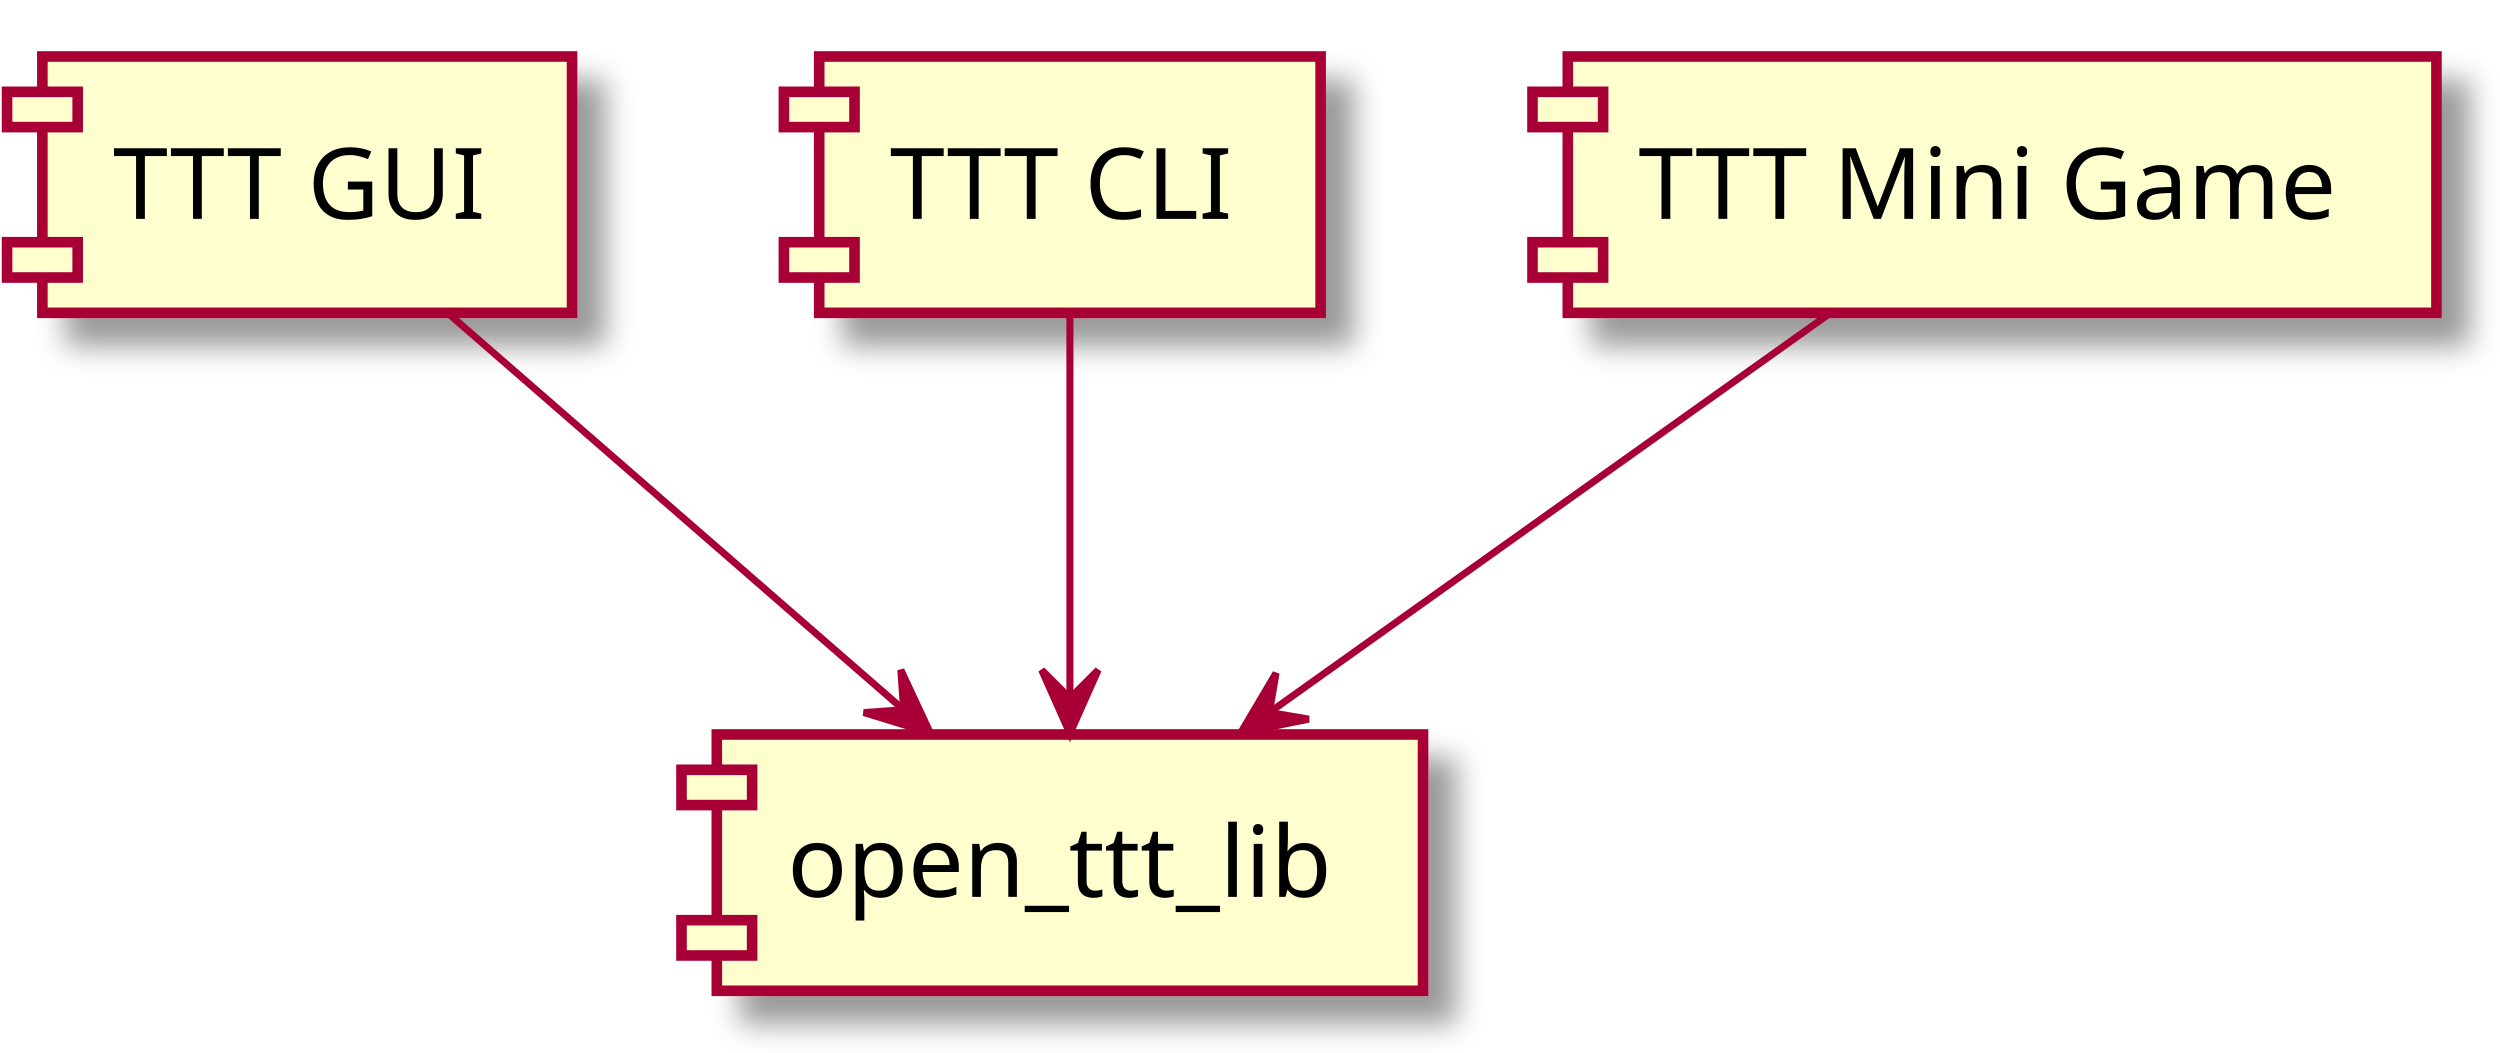
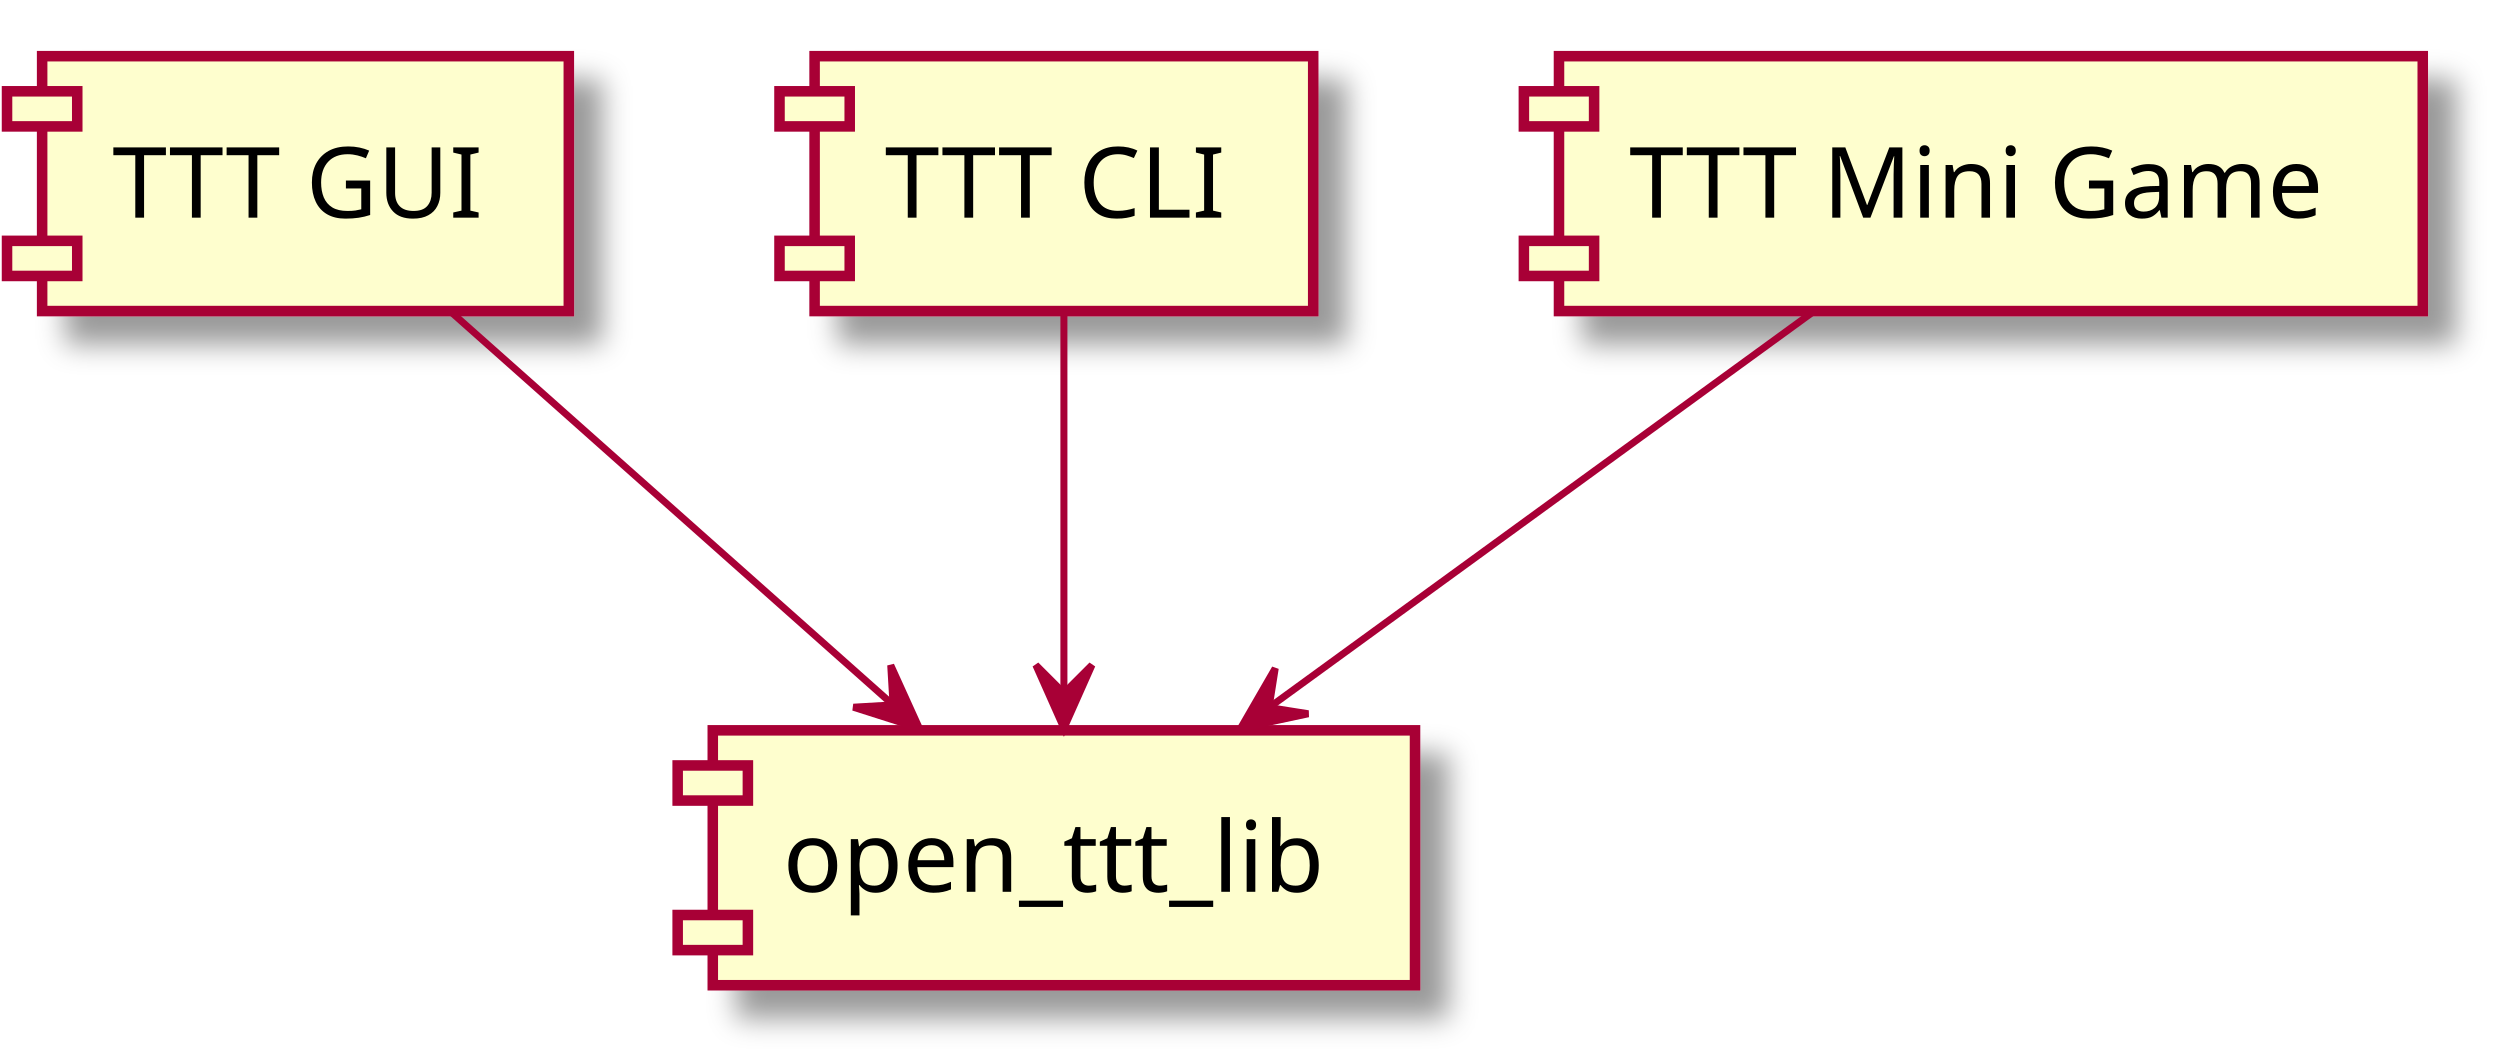
- <svg xmlns="http://www.w3.org/2000/svg" height="149px" style="width:354px;height:149px;" version="1.1" viewBox="0 0 354 149" width="354px">
+ <svg xmlns="http://www.w3.org/2000/svg" contentScriptType="application/ecmascript" contentStyleType="text/css" height="151px" preserveAspectRatio="none" style="width:356px;height:151px;" version="1.1" viewBox="0 0 356 151" width="356px" zoomAndPan="magnify">
  <defs>
-     <filter height="300%" id="f1" width="300%" x="-1" y="-1">
+     <filter height="300%" id="f314zfqr6sj2p" width="300%" x="-1" y="-1">
      <feGaussianBlur result="blurOut" stdDeviation="2.0" />
      <feColorMatrix in="blurOut" result="blurOut2" type="matrix" values="0 0 0 0 0 0 0 0 0 0 0 0 0 0 0 0 0 0 .4 0" />
      <feOffset dx="4.0" dy="4.0" in="blurOut2" result="blurOut3" />
      <feBlend in="SourceGraphic" in2="blurOut3" mode="normal" />
    </filter>
  </defs>
  <g>
-     <rect fill="#FEFECE" filter="url(#f1)" height="36.297" style="stroke: #A80036; stroke-width: 1.5;" width="75" x="6" y="8" />
+     <rect fill="#FEFECE" filter="url(#f314zfqr6sj2p)" height="36.297" style="stroke: #A80036; stroke-width: 1.5;" width="75" x="6" y="8" />
    <rect fill="#FEFECE" height="5" style="stroke: #A80036; stroke-width: 1.5;" width="10" x="1" y="13" />
    <rect fill="#FEFECE" height="5" style="stroke: #A80036; stroke-width: 1.5;" width="10" x="1" y="34.297" />
    <text fill="#000000" font-family="sans-serif" font-size="14" lengthAdjust="spacingAndGlyphs" textLength="55" x="16" y="30.995">TTT GUI</text>
-     <rect fill="#FEFECE" filter="url(#f1)" height="36.297" style="stroke: #A80036; stroke-width: 1.5;" width="100" x="101.5" y="104" />
+     <rect fill="#FEFECE" filter="url(#f314zfqr6sj2p)" height="36.297" style="stroke: #A80036; stroke-width: 1.5;" width="100" x="101.5" y="104" />
    <rect fill="#FEFECE" height="5" style="stroke: #A80036; stroke-width: 1.5;" width="10" x="96.5" y="109" />
    <rect fill="#FEFECE" height="5" style="stroke: #A80036; stroke-width: 1.5;" width="10" x="96.5" y="130.297" />
    <text fill="#000000" font-family="sans-serif" font-size="14" lengthAdjust="spacingAndGlyphs" textLength="80" x="111.5" y="126.995">open_ttt_lib</text>
-     <rect fill="#FEFECE" filter="url(#f1)" height="36.297" style="stroke: #A80036; stroke-width: 1.5;" width="71" x="116" y="8" />
+     <rect fill="#FEFECE" filter="url(#f314zfqr6sj2p)" height="36.297" style="stroke: #A80036; stroke-width: 1.5;" width="71" x="116" y="8" />
    <rect fill="#FEFECE" height="5" style="stroke: #A80036; stroke-width: 1.5;" width="10" x="111" y="13" />
    <rect fill="#FEFECE" height="5" style="stroke: #A80036; stroke-width: 1.5;" width="10" x="111" y="34.297" />
    <text fill="#000000" font-family="sans-serif" font-size="14" lengthAdjust="spacingAndGlyphs" textLength="51" x="126" y="30.995">TTT CLI</text>
-     <rect fill="#FEFECE" filter="url(#f1)" height="36.297" style="stroke: #A80036; stroke-width: 1.5;" width="123" x="222" y="8" />
+     <rect fill="#FEFECE" filter="url(#f314zfqr6sj2p)" height="36.297" style="stroke: #A80036; stroke-width: 1.5;" width="123" x="222" y="8" />
    <rect fill="#FEFECE" height="5" style="stroke: #A80036; stroke-width: 1.5;" width="10" x="217" y="13" />
    <rect fill="#FEFECE" height="5" style="stroke: #A80036; stroke-width: 1.5;" width="10" x="217" y="34.297" />
    <text fill="#000000" font-family="sans-serif" font-size="14" lengthAdjust="spacingAndGlyphs" textLength="103" x="232" y="30.995">TTT Mini Game</text>
-     <path d="M63.058,44.023 C81.294,59.895 108.524,83.595 127.947,100.5 " fill="none" style="stroke: #A80036; stroke-width: 1.0;" />
-     <polygon fill="#A80036" points="131.723,103.786,127.561,94.86,127.952,100.504,122.308,100.894,131.723,103.786" style="stroke: #A80036; stroke-width: 1.0;" />
-     <path d="M151.5,44.241 C151.5,59.479 151.5,81.807 151.5,98.458 " fill="none" style="stroke: #A80036; stroke-width: 1.0;" />
-     <polygon fill="#A80036" points="151.5,103.868,155.5,94.868,151.5,98.868,147.5,94.868,151.5,103.868" style="stroke: #A80036; stroke-width: 1.0;" />
-     <path d="M259.596,44.023 C237.215,59.961 203.749,83.792 179.991,100.711 " fill="none" style="stroke: #A80036; stroke-width: 1.0;" />
-     <polygon fill="#A80036" points="175.672,103.786,185.323,101.825,179.745,100.886,180.683,95.308,175.672,103.786" style="stroke: #A80036; stroke-width: 1.0;" />
+     <path d="M63.814,44.057 C81.651,59.912 107.654,83.025 126.712,99.966 " fill="none" id="TTT GUI-open_ttt_lib" style="stroke: #A80036; stroke-width: 1.0;" />
+     <polygon fill="#A80036" points="130.91,103.698,126.841,94.729,127.173,100.376,121.526,100.708,130.91,103.698" style="stroke: #A80036; stroke-width: 1.0;" />
+     <path d="M151.5,44.057 C151.5,59.513 151.5,81.865 151.5,98.673 " fill="none" id="TTT CLI-open_ttt_lib" style="stroke: #A80036; stroke-width: 1.0;" />
+     <polygon fill="#A80036" points="151.5,103.698,155.5,94.698,151.5,98.698,147.5,94.698,151.5,103.698" style="stroke: #A80036; stroke-width: 1.0;" />
+     <path d="M258.672,44.057 C236.596,60.112 204.287,83.609 180.92,100.603 " fill="none" id="TTT Mini Game-open_ttt_lib" style="stroke: #A80036; stroke-width: 1.0;" />
+     <polygon fill="#A80036" points="176.666,103.698,186.297,101.639,180.709,100.757,181.591,95.169,176.666,103.698" style="stroke: #A80036; stroke-width: 1.0;" />
  </g>
</svg>
